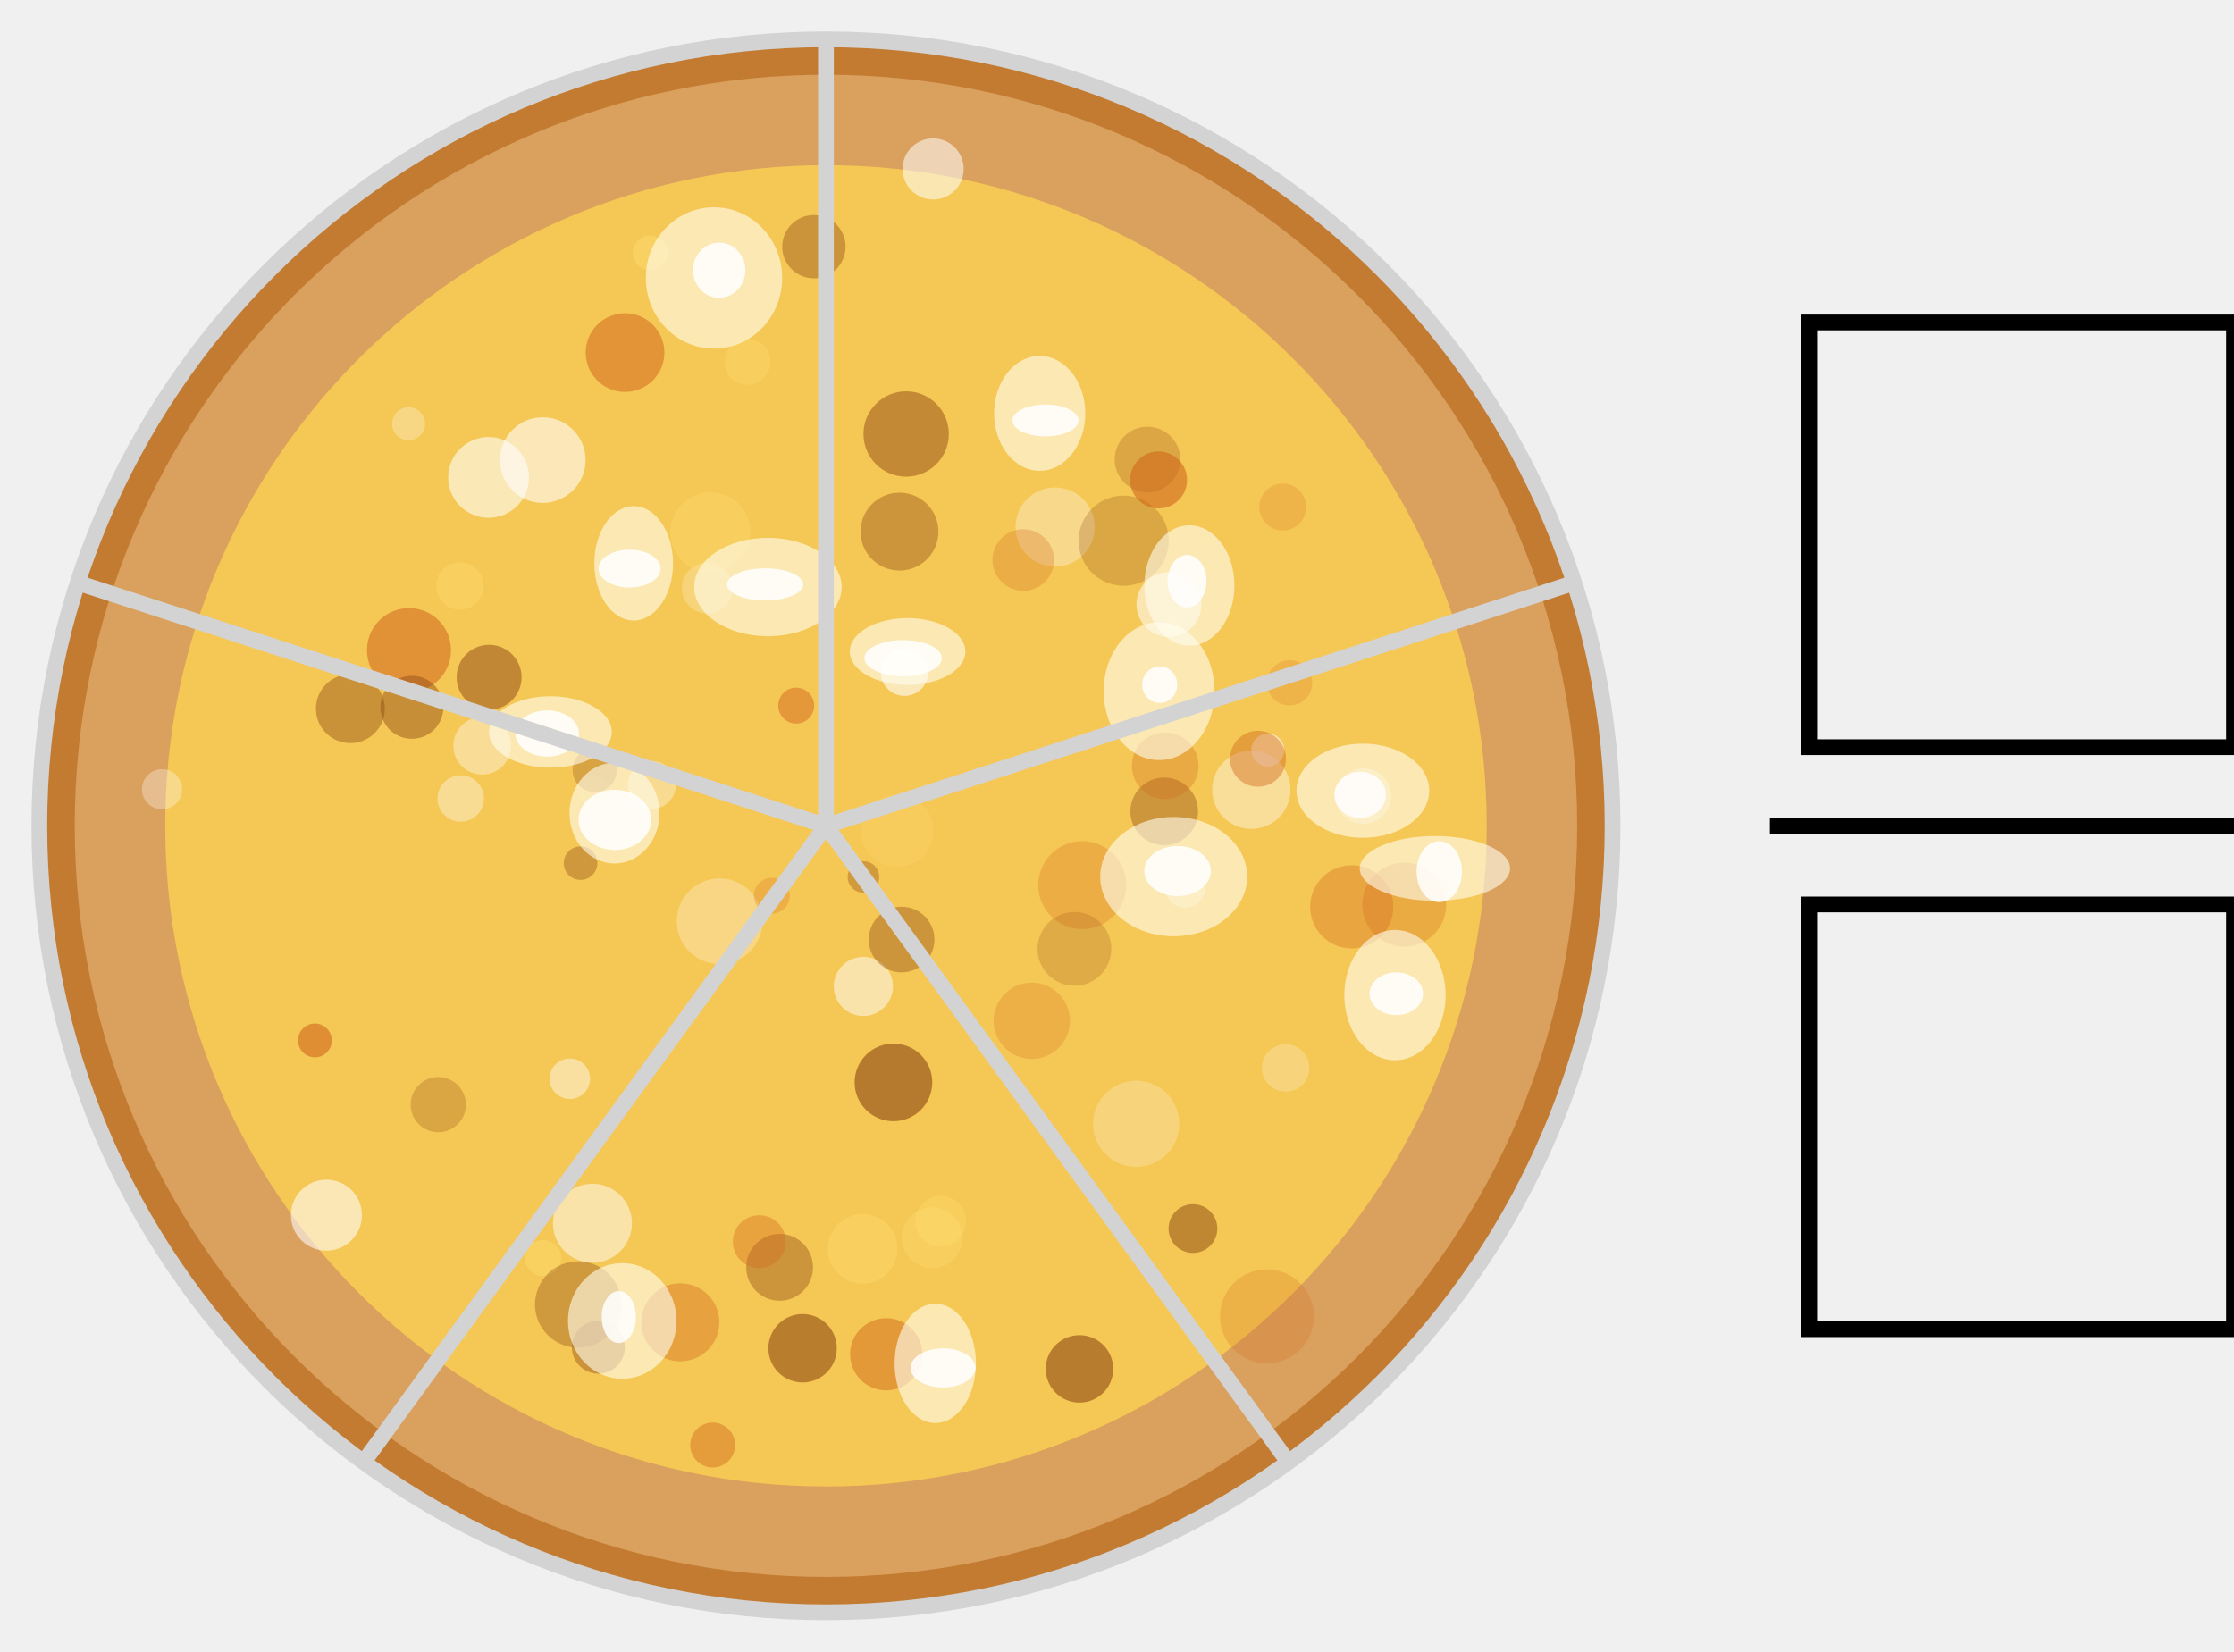
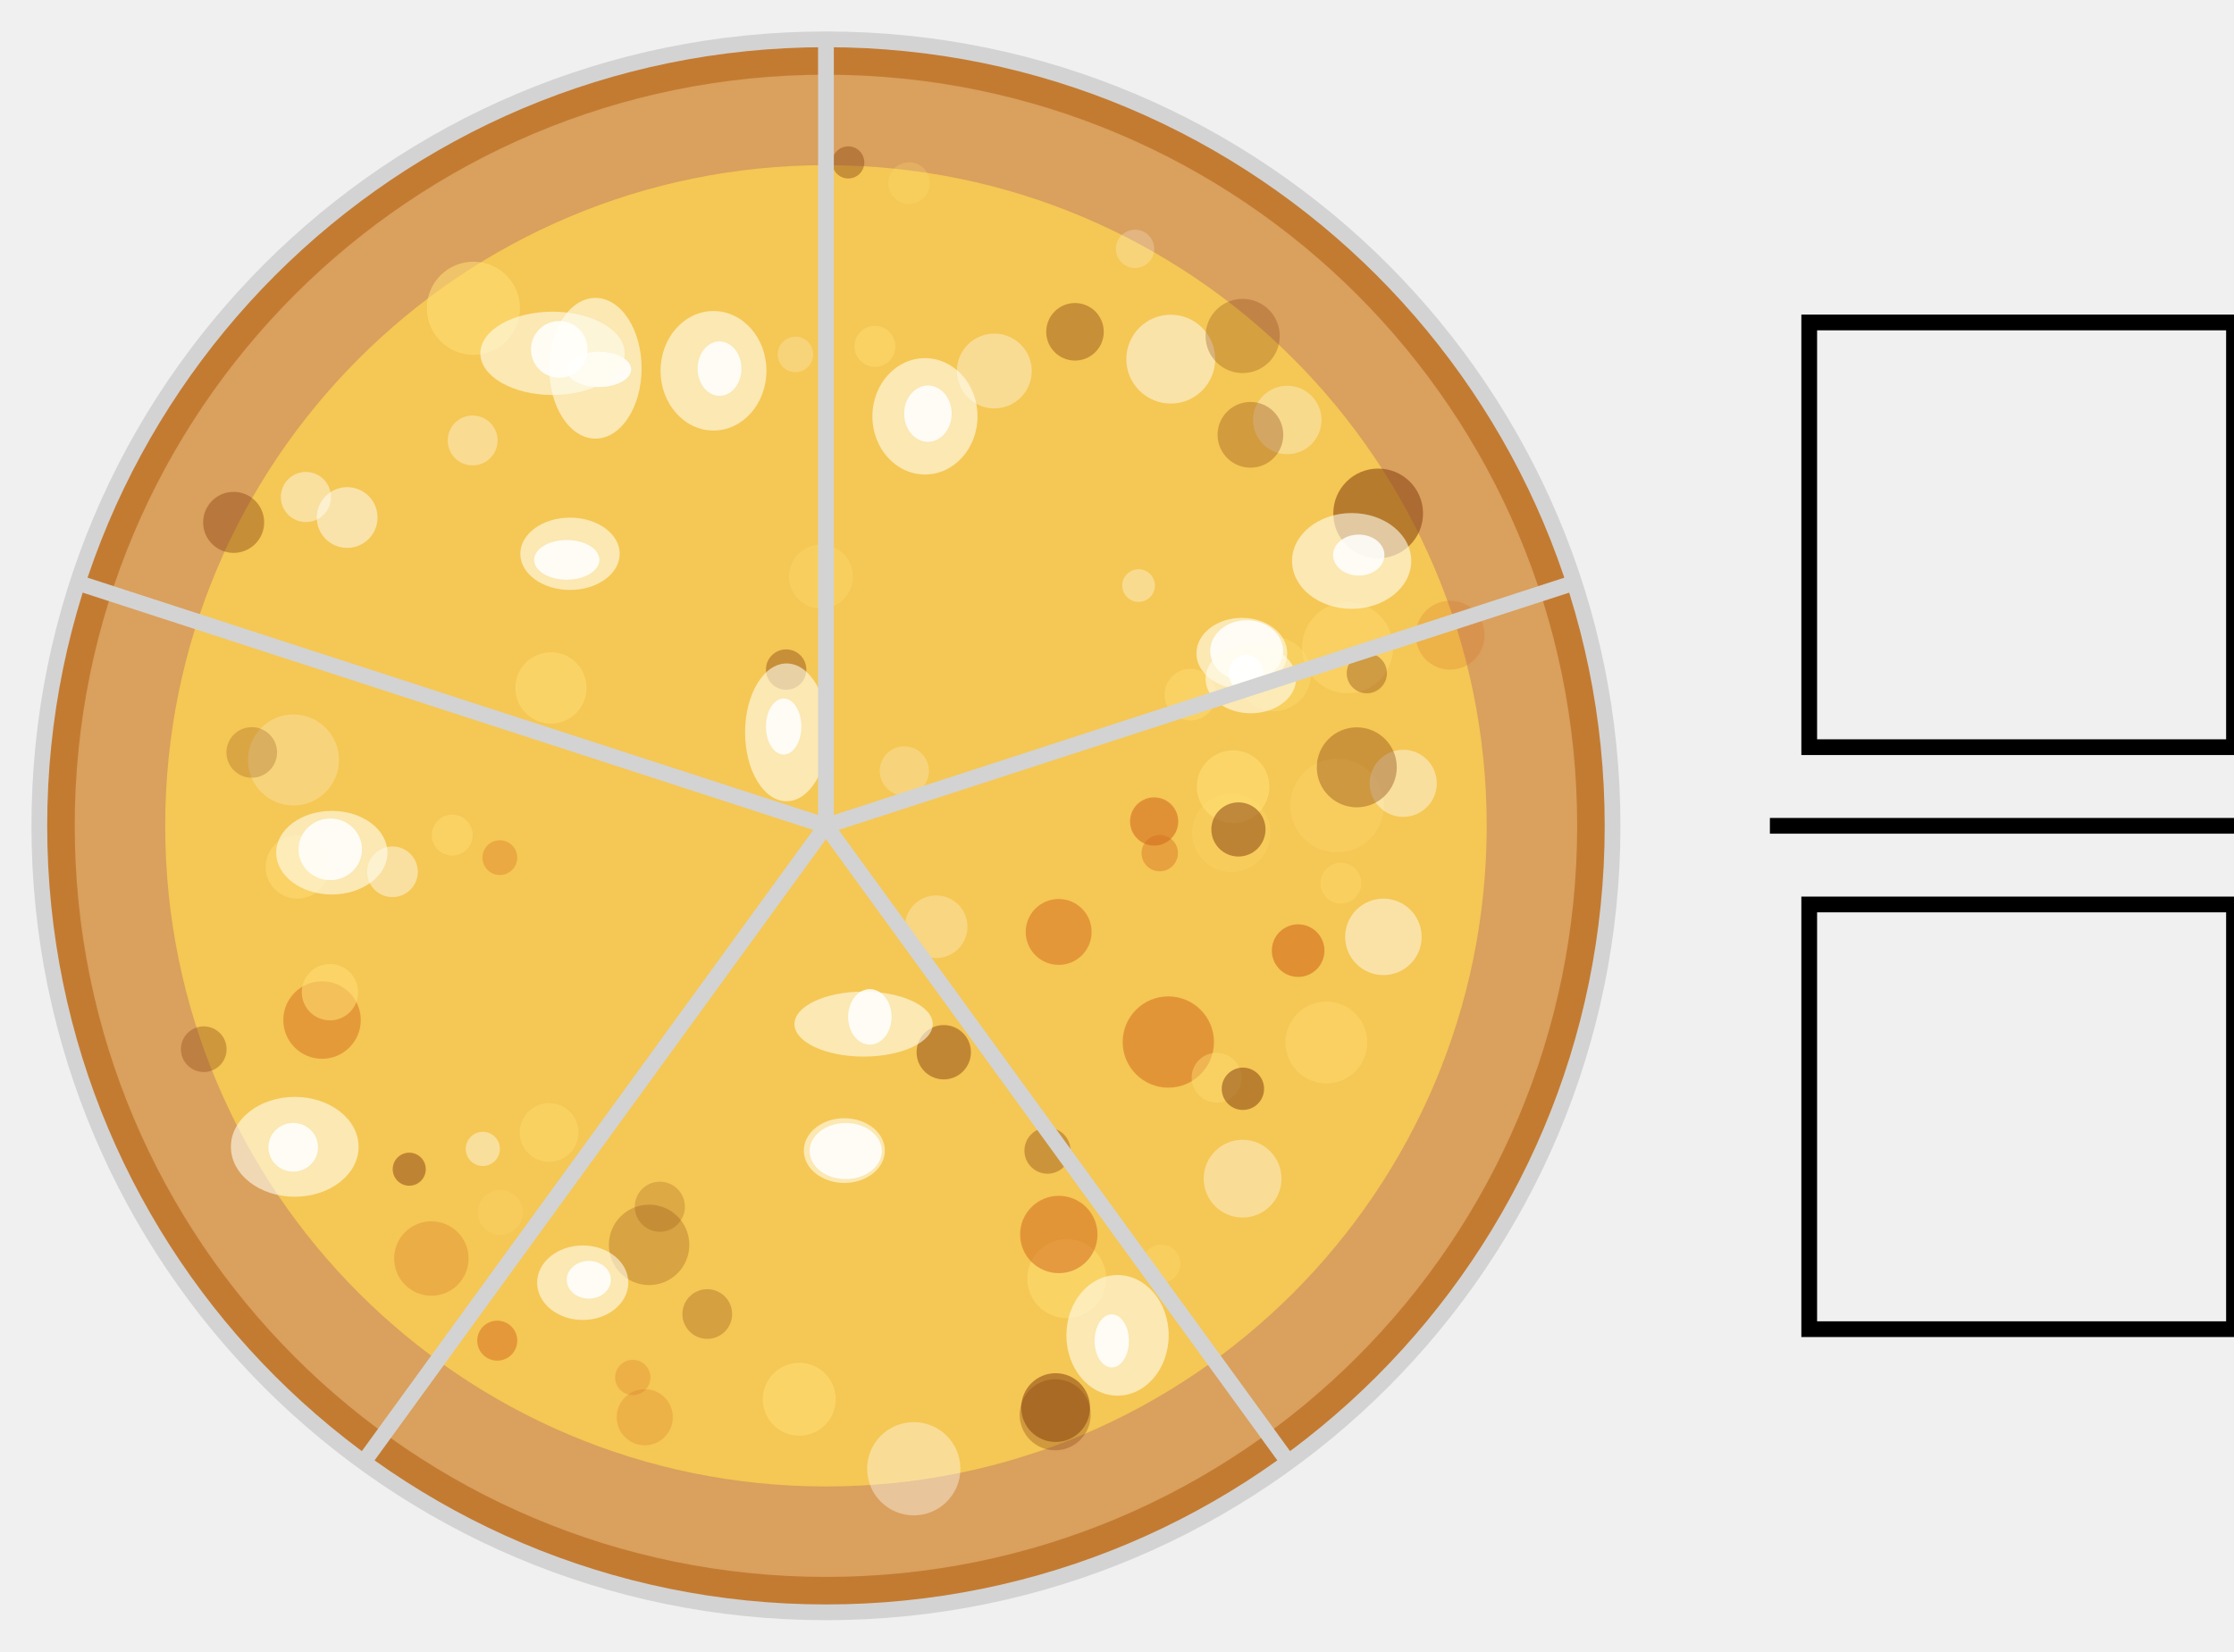
<svg xmlns="http://www.w3.org/2000/svg" xmlns:xlink="http://www.w3.org/1999/xlink" width="284.0" height="210" viewBox="0 0 284.0 210">
  <defs>
-     <clipPath id="clip-4527345488-4462371024">
+     <clipPath id="clip-4530671440-4465690576">
      <circle cx="105.0" cy="105.0" r="100" fill="none" />
    </clipPath>
  </defs>
  <g>
    <circle cx="105.0" cy="105.0" r="100" fill="#F5C754" />
-     <use xlink:href="#clip-4527345488-4462371024" />
-     <g clip-path="url(#clip-4527345488-4462371024)">
+     <use xlink:href="#clip-4530671440-4465690576" />
+     <g clip-path="url(#clip-4530671440-4465690576)">
      <circle cx="105.0" cy="105.0" r="92" stroke="#DAA05D" stroke-width="16" fill="none" />
      <circle cx="105.0" cy="105.0" r="98" stroke="#C37B32" stroke-width="5" fill="none" />
-       <circle cx="119.587" cy="155.266" r="3.226" fill="#FFDE75" fill-opacity="0.279" />
-       <circle cx="114.349" cy="67.594" r="4.949" fill="#8B4513" fill-opacity="0.386" />
-       <circle cx="20.597" cy="100.349" r="2.553" fill="#FFFFFF" fill-opacity="0.311" />
-       <circle cx="113.579" cy="137.623" r="4.936" fill="#8B4513" fill-opacity="0.587" />
-       <circle cx="102.031" cy="171.426" r="4.349" fill="#8B4513" fill-opacity="0.568" />
-       <circle cx="75.315" cy="155.531" r="5.022" fill="#FFFFFF" fill-opacity="0.496" />
-       <circle cx="109.755" cy="125.421" r="3.763" fill="#FFFFFF" fill-opacity="0.502" />
-       <circle cx="73.805" cy="109.748" r="2.134" fill="#8B4513" fill-opacity="0.362" />
-       <circle cx="51.995" cy="82.666" r="5.343" fill="#D2691E" fill-opacity="0.565" />
-       <circle cx="90.604" cy="183.732" r="2.855" fill="#D2691E" fill-opacity="0.442" />
-       <circle cx="91.48" cy="117.137" r="5.449" fill="#FFFFFF" fill-opacity="0.277" />
-       <circle cx="151.655" cy="156.206" r="3.099" fill="#8B4513" fill-opacity="0.494" />
-       <circle cx="134.132" cy="67.009" r="5.03" fill="#FFFFFF" fill-opacity="0.322" />
-       <circle cx="148.601" cy="76.851" r="4.127" fill="#FFFFFF" fill-opacity="0.551" />
-       <circle cx="136.59" cy="120.645" r="4.686" fill="#8B4513" fill-opacity="0.218" />
-       <circle cx="82.857" cy="99.811" r="3.055" fill="#FFFFFF" fill-opacity="0.35" />
-       <circle cx="95.032" cy="46.007" r="2.92" fill="#FFDE75" fill-opacity="0.326" />
-       <circle cx="69.046" cy="159.961" r="2.297" fill="#FFDE75" fill-opacity="0.405" />
-       <circle cx="109.66" cy="158.787" r="4.426" fill="#FFDE75" fill-opacity="0.378" />
-       <circle cx="137.229" cy="174.048" r="4.288" fill="#8B4513" fill-opacity="0.58" />
-       <circle cx="68.999" cy="58.5" r="5.446" fill="#FFFFFF" fill-opacity="0.577" />
-       <circle cx="148.004" cy="103.158" r="4.299" fill="#8B4513" fill-opacity="0.374" />
-       <circle cx="161.066" cy="167.367" r="5.969" fill="#D2691E" fill-opacity="0.225" />
-       <circle cx="76.067" cy="171.286" r="3.371" fill="#8B4513" fill-opacity="0.409" />
-       <circle cx="130.085" cy="71.201" r="3.914" fill="#D2691E" fill-opacity="0.27" />
-       <circle cx="159.078" cy="100.41" r="4.98" fill="#FFFFFF" fill-opacity="0.41" />
-       <circle cx="75.484" cy="100.545" r="2.017" fill="#FFDE75" fill-opacity="0.304" />
-       <circle cx="89.909" cy="74.801" r="3.226" fill="#FFFFFF" fill-opacity="0.223" />
-       <circle cx="86.489" cy="168.126" r="4.958" fill="#D2691E" fill-opacity="0.398" />
-       <circle cx="148.128" cy="97.374" r="4.236" fill="#D2691E" fill-opacity="0.316" />
-       <circle cx="109.767" cy="111.501" r="2.005" fill="#8B4513" fill-opacity="0.343" />
-       <circle cx="58.57" cy="101.532" r="2.951" fill="#FFFFFF" fill-opacity="0.377" />
-       <circle cx="52.361" cy="89.929" r="4.006" fill="#8B4513" fill-opacity="0.431" />
-       <circle cx="144.44" cy="142.888" r="5.48" fill="#FFFFFF" fill-opacity="0.233" />
-       <circle cx="75.598" cy="97.916" r="2.804" fill="#8B4513" fill-opacity="0.28" />
-       <circle cx="51.941" cy="53.884" r="2.098" fill="#FFFFFF" fill-opacity="0.285" />
-       <circle cx="171.84" cy="115.301" r="5.287" fill="#D2691E" fill-opacity="0.37" />
-       <circle cx="82.667" cy="32.166" r="2.221" fill="#FFDE75" fill-opacity="0.429" />
-       <circle cx="98.127" cy="113.884" r="2.281" fill="#D2691E" fill-opacity="0.253" />
-       <circle cx="62.178" cy="86.111" r="4.127" fill="#8B4513" fill-opacity="0.486" />
-       <circle cx="99.111" cy="161.133" r="4.247" fill="#8B4513" fill-opacity="0.383" />
-       <circle cx="79.46" cy="44.831" r="5.003" fill="#D2691E" fill-opacity="0.541" />
-       <circle cx="178.515" cy="115.026" r="5.333" fill="#D2691E" fill-opacity="0.298" />
-       <circle cx="163.948" cy="86.816" r="2.876" fill="#D2691E" fill-opacity="0.201" />
-       <circle cx="101.218" cy="89.717" r="2.283" fill="#D2691E" fill-opacity="0.499" />
-       <circle cx="118.623" cy="21.483" r="3.886" fill="#FFFFFF" fill-opacity="0.546" />
-       <circle cx="61.297" cy="94.816" r="3.67" fill="#FFFFFF" fill-opacity="0.39" />
-       <circle cx="62.111" cy="60.702" r="5.139" fill="#FFFFFF" fill-opacity="0.579" />
-       <circle cx="163.439" cy="135.784" r="3.011" fill="#FFFFFF" fill-opacity="0.234" />
-       <circle cx="55.718" cy="140.451" r="3.509" fill="#8B4513" fill-opacity="0.25" />
-       <circle cx="40.035" cy="132.287" r="2.148" fill="#D2691E" fill-opacity="0.595" />
-       <circle cx="145.875" cy="58.424" r="4.168" fill="#8B4513" fill-opacity="0.251" />
-       <circle cx="112.657" cy="172.191" r="4.59" fill="#D2691E" fill-opacity="0.488" />
-       <circle cx="118.508" cy="157.359" r="3.872" fill="#FFDE75" fill-opacity="0.338" />
-       <circle cx="44.54" cy="90.105" r="4.378" fill="#8B4513" fill-opacity="0.414" />
-       <circle cx="142.845" cy="68.747" r="5.731" fill="#8B4513" fill-opacity="0.24" />
-       <circle cx="114.989" cy="85.451" r="3.029" fill="#FFFFFF" fill-opacity="0.589" />
-       <circle cx="41.495" cy="154.504" r="4.513" fill="#FFFFFF" fill-opacity="0.573" />
-       <circle cx="115.196" cy="55.183" r="5.426" fill="#8B4513" fill-opacity="0.469" />
-       <circle cx="96.523" cy="157.871" r="3.361" fill="#D2691E" fill-opacity="0.378" />
-       <circle cx="163.064" cy="64.468" r="2.978" fill="#D2691E" fill-opacity="0.202" />
-       <circle cx="173.328" cy="101.218" r="3.528" fill="#FFFFFF" fill-opacity="0.293" />
-       <circle cx="150.659" cy="112.879" r="2.55" fill="#FFFFFF" fill-opacity="0.288" />
-       <circle cx="72.44" cy="137.159" r="2.574" fill="#FFFFFF" fill-opacity="0.448" />
-       <circle cx="58.464" cy="74.507" r="3.015" fill="#FFDE75" fill-opacity="0.364" />
-       <circle cx="161.168" cy="95.361" r="2.088" fill="#FFFFFF" fill-opacity="0.555" />
-       <circle cx="114.615" cy="119.46" r="4.176" fill="#8B4513" fill-opacity="0.381" />
-       <circle cx="147.285" cy="61.021" r="3.622" fill="#D2691E" fill-opacity="0.597" />
-       <circle cx="103.47" cy="31.365" r="4.025" fill="#8B4513" fill-opacity="0.394" />
-       <circle cx="73.501" cy="165.858" r="5.489" fill="#8B4513" fill-opacity="0.348" />
-       <circle cx="137.58" cy="112.543" r="5.59" fill="#D2691E" fill-opacity="0.281" />
-       <circle cx="159.919" cy="96.475" r="3.557" fill="#D2691E" fill-opacity="0.426" />
-       <circle cx="131.169" cy="129.788" r="4.849" fill="#D2691E" fill-opacity="0.243" />
-       <circle cx="90.301" cy="67.685" r="5.098" fill="#FFDE75" fill-opacity="0.333" />
-       <circle cx="114.067" cy="105.62" r="4.591" fill="#FFDE75" fill-opacity="0.25" />
-       <ellipse cx="97.626" cy="74.636" rx="9.373" ry="6.257" fill="#FFFDF0" fill-opacity="0.6" />
-       <ellipse cx="97.27" cy="74.308" rx="4.841" ry="2.049" fill="#FFFFFF" fill-opacity="0.85" />
-       <ellipse cx="90.769" cy="35.337" rx="8.67" ry="8.984" fill="#FFFDF0" fill-opacity="0.6" />
-       <ellipse cx="91.427" cy="34.357" rx="3.331" ry="3.513" fill="#FFFFFF" fill-opacity="0.85" />
-       <ellipse cx="147.352" cy="87.879" rx="7.049" ry="8.764" fill="#FFFDF0" fill-opacity="0.6" />
-       <ellipse cx="147.431" cy="87.056" rx="2.231" ry="2.328" fill="#FFFFFF" fill-opacity="0.85" />
-       <ellipse cx="173.254" cy="100.535" rx="8.44" ry="5.988" fill="#FFFDF0" fill-opacity="0.6" />
-       <ellipse cx="172.905" cy="101.065" rx="3.278" ry="2.938" fill="#FFFFFF" fill-opacity="0.85" />
-       <ellipse cx="177.336" cy="126.524" rx="6.443" ry="8.283" fill="#FFFDF0" fill-opacity="0.6" />
-       <ellipse cx="177.508" cy="126.354" rx="3.399" ry="2.722" fill="#FFFFFF" fill-opacity="0.85" />
-       <ellipse cx="115.376" cy="82.838" rx="7.35" ry="4.251" fill="#FFFDF0" fill-opacity="0.6" />
-       <ellipse cx="114.811" cy="83.683" rx="4.928" ry="2.299" fill="#FFFFFF" fill-opacity="0.85" />
-       <ellipse cx="182.411" cy="110.416" rx="9.556" ry="4.117" fill="#FFFDF0" fill-opacity="0.6" />
-       <ellipse cx="182.974" cy="110.83" rx="2.889" ry="3.874" fill="#FFFFFF" fill-opacity="0.85" />
-       <ellipse cx="151.208" cy="74.443" rx="5.723" ry="7.65" fill="#FFFDF0" fill-opacity="0.6" />
-       <ellipse cx="150.911" cy="73.895" rx="2.477" ry="3.339" fill="#FFFFFF" fill-opacity="0.85" />
-       <ellipse cx="132.171" cy="52.559" rx="5.8" ry="7.306" fill="#FFFDF0" fill-opacity="0.6" />
-       <ellipse cx="132.906" cy="53.461" rx="4.213" ry="2.023" fill="#FFFFFF" fill-opacity="0.85" />
-       <ellipse cx="78.119" cy="103.386" rx="5.726" ry="6.406" fill="#FFFDF0" fill-opacity="0.6" />
-       <ellipse cx="78.163" cy="104.247" rx="4.619" ry="3.825" fill="#FFFFFF" fill-opacity="0.85" />
-       <ellipse cx="69.969" cy="93.064" rx="7.807" ry="4.541" fill="#FFFDF0" fill-opacity="0.6" />
-       <ellipse cx="69.564" cy="93.266" rx="4.046" ry="2.941" fill="#FFFFFF" fill-opacity="0.85" />
-       <ellipse cx="118.898" cy="173.349" rx="5.169" ry="7.584" fill="#FFFDF0" fill-opacity="0.6" />
-       <ellipse cx="119.884" cy="173.926" rx="4.126" ry="2.488" fill="#FFFFFF" fill-opacity="0.85" />
-       <ellipse cx="80.56" cy="71.624" rx="5.007" ry="7.274" fill="#FFFDF0" fill-opacity="0.6" />
-       <ellipse cx="80.035" cy="72.294" rx="3.951" ry="2.406" fill="#FFFFFF" fill-opacity="0.85" />
-       <ellipse cx="149.209" cy="111.46" rx="9.345" ry="7.585" fill="#FFFDF0" fill-opacity="0.6" />
-       <ellipse cx="149.697" cy="110.749" rx="4.233" ry="3.187" fill="#FFFFFF" fill-opacity="0.85" />
-       <ellipse cx="79.105" cy="167.953" rx="6.898" ry="7.351" fill="#FFFDF0" fill-opacity="0.6" />
-       <ellipse cx="78.67" cy="167.458" rx="2.177" ry="3.307" fill="#FFFFFF" fill-opacity="0.85" />
+       <circle cx="70.04" cy="87.465" r="4.534" fill="#FFDE75" fill-opacity="0.547" />
+       <circle cx="25.903" cy="133.402" r="2.902" fill="#8B4513" fill-opacity="0.367" />
+       <circle cx="146.723" cy="104.447" r="3.063" fill="#D2691E" fill-opacity="0.569" />
+       <circle cx="148.833" cy="45.664" r="5.648" fill="#FFFFFF" fill-opacity="0.495" />
+       <circle cx="83.882" cy="153.432" r="3.183" fill="#8B4513" fill-opacity="0.231" />
+       <circle cx="111.224" cy="44.035" r="2.606" fill="#FFDE75" fill-opacity="0.486" />
+       <circle cx="168.616" cy="132.549" r="5.212" fill="#FFDE75" fill-opacity="0.434" />
+       <circle cx="69.805" cy="143.992" r="3.737" fill="#FFDE75" fill-opacity="0.423" />
+       <circle cx="81.967" cy="180.195" r="3.561" fill="#D2691E" fill-opacity="0.231" />
+       <circle cx="119.014" cy="117.832" r="3.981" fill="#FFFFFF" fill-opacity="0.269" />
+       <circle cx="170.46" cy="112.291" r="2.602" fill="#FFDE75" fill-opacity="0.356" />
+       <circle cx="151.324" cy="88.321" r="3.29" fill="#FFDE75" fill-opacity="0.465" />
+       <circle cx="163.646" cy="53.399" r="4.35" fill="#FFFFFF" fill-opacity="0.334" />
+       <circle cx="104.364" cy="73.308" r="4.066" fill="#FFDE75" fill-opacity="0.337" />
+       <circle cx="61.378" cy="146.079" r="2.173" fill="#FFFFFF" fill-opacity="0.422" />
+       <circle cx="54.838" cy="160.015" r="4.726" fill="#D2691E" fill-opacity="0.278" />
+       <circle cx="171.306" cy="82.352" r="5.8" fill="#FFDE75" fill-opacity="0.398" />
+       <circle cx="60.186" cy="39.198" r="5.925" fill="#FFDE75" fill-opacity="0.564" />
+       <circle cx="63.597" cy="154.151" r="2.859" fill="#FFDE75" fill-opacity="0.239" />
+       <circle cx="169.982" cy="102.423" r="5.963" fill="#FFDE75" fill-opacity="0.305" />
+       <circle cx="29.704" cy="66.418" r="3.879" fill="#8B4513" fill-opacity="0.43" />
+       <circle cx="157.965" cy="149.862" r="4.943" fill="#FFFFFF" fill-opacity="0.388" />
+       <circle cx="173.76" cy="85.596" r="2.553" fill="#8B4513" fill-opacity="0.375" />
+       <circle cx="49.893" cy="110.846" r="3.221" fill="#FFFFFF" fill-opacity="0.447" />
+       <circle cx="147.631" cy="160.683" r="2.445" fill="#FFDE75" fill-opacity="0.321" />
+       <circle cx="134.584" cy="118.494" r="4.187" fill="#D2691E" fill-opacity="0.511" />
+       <circle cx="148.524" cy="132.49" r="5.801" fill="#D2691E" fill-opacity="0.52" />
+       <circle cx="154.658" cy="137.029" r="3.168" fill="#FFDE75" fill-opacity="0.442" />
+       <circle cx="99.939" cy="85.136" r="2.567" fill="#8B4513" fill-opacity="0.426" />
+       <circle cx="63.545" cy="109.046" r="2.208" fill="#D2691E" fill-opacity="0.311" />
+       <circle cx="178.386" cy="99.597" r="4.266" fill="#FFFFFF" fill-opacity="0.432" />
+       <circle cx="114.963" cy="98.021" r="3.127" fill="#FFFFFF" fill-opacity="0.228" />
+       <circle cx="136.66" cy="42.188" r="3.657" fill="#8B4513" fill-opacity="0.429" />
+       <circle cx="144.297" cy="31.642" r="2.438" fill="#FFFFFF" fill-opacity="0.226" />
+       <circle cx="40.94" cy="129.696" r="4.926" fill="#D2691E" fill-opacity="0.472" />
+       <circle cx="184.355" cy="80.765" r="4.375" fill="#D2691E" fill-opacity="0.22" />
+       <circle cx="134.138" cy="179.884" r="4.515" fill="#8B4513" fill-opacity="0.344" />
+       <circle cx="126.403" cy="47.173" r="4.757" fill="#FFFFFF" fill-opacity="0.371" />
+       <circle cx="135.612" cy="162.575" r="5.021" fill="#FFDE75" fill-opacity="0.517" />
+       <circle cx="89.912" cy="167.074" r="3.158" fill="#8B4513" fill-opacity="0.299" />
+       <circle cx="134.602" cy="156.961" r="4.917" fill="#D2691E" fill-opacity="0.535" />
+       <circle cx="80.444" cy="175.14" r="2.24" fill="#D2691E" fill-opacity="0.24" />
+       <circle cx="156.76" cy="100.023" r="4.62" fill="#FFDE75" fill-opacity="0.593" />
+       <circle cx="82.518" cy="158.279" r="5.111" fill="#8B4513" fill-opacity="0.281" />
+       <circle cx="52.026" cy="148.66" r="2.102" fill="#8B4513" fill-opacity="0.505" />
+       <circle cx="172.483" cy="97.563" r="5.084" fill="#8B4513" fill-opacity="0.392" />
+       <circle cx="175.201" cy="65.28" r="5.703" fill="#8B4513" fill-opacity="0.584" />
+       <circle cx="158.964" cy="55.285" r="4.176" fill="#8B4513" fill-opacity="0.338" />
+       <circle cx="144.744" cy="74.454" r="2.076" fill="#FFFFFF" fill-opacity="0.352" />
+       <circle cx="161.928" cy="85.712" r="4.732" fill="#FFDE75" fill-opacity="0.35" />
+       <circle cx="41.948" cy="126.148" r="3.585" fill="#FFDE75" fill-opacity="0.56" />
+       <circle cx="70.572" cy="44" r="2.822" fill="#FFDE75" fill-opacity="0.46" />
+       <circle cx="133.163" cy="146.3" r="2.933" fill="#8B4513" fill-opacity="0.388" />
+       <circle cx="134.197" cy="178.968" r="4.37" fill="#8B4513" fill-opacity="0.565" />
+       <circle cx="156.529" cy="105.899" r="4.992" fill="#FFDE75" fill-opacity="0.236" />
+       <circle cx="37.306" cy="96.626" r="5.787" fill="#FFFFFF" fill-opacity="0.229" />
+       <circle cx="57.49" cy="106.181" r="2.602" fill="#FFDE75" fill-opacity="0.488" />
+       <circle cx="157.438" cy="105.462" r="3.443" fill="#8B4513" fill-opacity="0.536" />
+       <circle cx="107.835" cy="20.651" r="2.042" fill="#8B4513" fill-opacity="0.426" />
+       <circle cx="115.567" cy="23.29" r="2.659" fill="#FFDE75" fill-opacity="0.249" />
+       <circle cx="37.797" cy="110.235" r="4.032" fill="#FFDE75" fill-opacity="0.524" />
+       <circle cx="38.885" cy="63.19" r="3.188" fill="#FFFFFF" fill-opacity="0.44" />
+       <circle cx="116.165" cy="186.747" r="5.929" fill="#FFFFFF" fill-opacity="0.385" />
+       <circle cx="165.026" cy="120.868" r="3.342" fill="#D2691E" fill-opacity="0.592" />
+       <circle cx="101.12" cy="45.062" r="2.256" fill="#FFFFFF" fill-opacity="0.221" />
+       <circle cx="119.976" cy="133.788" r="3.455" fill="#8B4513" fill-opacity="0.49" />
+       <circle cx="63.214" cy="170.46" r="2.542" fill="#D2691E" fill-opacity="0.49" />
+       <circle cx="44.133" cy="65.801" r="3.862" fill="#FFFFFF" fill-opacity="0.502" />
+       <circle cx="157.975" cy="42.718" r="4.716" fill="#8B4513" fill-opacity="0.298" />
+       <circle cx="101.605" cy="177.91" r="4.639" fill="#FFDE75" fill-opacity="0.578" />
+       <circle cx="147.434" cy="108.47" r="2.31" fill="#D2691E" fill-opacity="0.41" />
+       <circle cx="32.006" cy="95.671" r="3.217" fill="#8B4513" fill-opacity="0.256" />
+       <circle cx="175.867" cy="119.12" r="4.861" fill="#FFFFFF" fill-opacity="0.486" />
+       <circle cx="158.005" cy="138.435" r="2.692" fill="#8B4513" fill-opacity="0.549" />
+       <circle cx="60.086" cy="56.003" r="3.175" fill="#FFFFFF" fill-opacity="0.358" />
+       <ellipse cx="75.696" cy="46.824" rx="5.869" ry="8.95" fill="#FFFDF0" fill-opacity="0.6" />
+       <ellipse cx="76.137" cy="46.967" rx="4.101" ry="2.242" fill="#FFFFFF" fill-opacity="0.85" />
+       <ellipse cx="142.068" cy="169.784" rx="6.504" ry="7.672" fill="#FFFDF0" fill-opacity="0.6" />
+       <ellipse cx="141.334" cy="170.491" rx="2.181" ry="3.376" fill="#FFFFFF" fill-opacity="0.85" />
+       <ellipse cx="90.704" cy="47.143" rx="6.732" ry="7.601" fill="#FFFDF0" fill-opacity="0.6" />
+       <ellipse cx="91.47" cy="46.871" rx="2.783" ry="3.459" fill="#FFFFFF" fill-opacity="0.85" />
+       <ellipse cx="72.464" cy="70.413" rx="6.321" ry="4.6" fill="#FFFDF0" fill-opacity="0.6" />
+       <ellipse cx="72.052" cy="71.185" rx="4.15" ry="2.523" fill="#FFFFFF" fill-opacity="0.85" />
+       <ellipse cx="107.336" cy="146.293" rx="5.151" ry="4.116" fill="#FFFDF0" fill-opacity="0.6" />
+       <ellipse cx="107.513" cy="146.351" rx="4.588" ry="3.568" fill="#FFFFFF" fill-opacity="0.85" />
+       <ellipse cx="70.24" cy="44.926" rx="9.177" ry="5.299" fill="#FFFDF0" fill-opacity="0.6" />
+       <ellipse cx="71.091" cy="44.421" rx="3.594" ry="3.608" fill="#FFFFFF" fill-opacity="0.85" />
+       <ellipse cx="42.183" cy="108.416" rx="7.072" ry="5.317" fill="#FFFDF0" fill-opacity="0.6" />
+       <ellipse cx="41.985" cy="107.99" rx="4.03" ry="3.919" fill="#FFFFFF" fill-opacity="0.85" />
+       <ellipse cx="37.472" cy="145.813" rx="8.119" ry="6.35" fill="#FFFDF0" fill-opacity="0.6" />
+       <ellipse cx="37.276" cy="145.871" rx="3.155" ry="3.096" fill="#FFFFFF" fill-opacity="0.85" />
+       <ellipse cx="157.87" cy="83.07" rx="5.773" ry="4.512" fill="#FFFDF0" fill-opacity="0.6" />
+       <ellipse cx="158.481" cy="82.757" rx="4.633" ry="3.897" fill="#FFFFFF" fill-opacity="0.85" />
+       <ellipse cx="159.008" cy="86.303" rx="5.752" ry="4.39" fill="#FFFDF0" fill-opacity="0.6" />
+       <ellipse cx="158.379" cy="85.588" rx="2.189" ry="2.328" fill="#FFFFFF" fill-opacity="0.85" />
+       <ellipse cx="99.994" cy="93.116" rx="5.277" ry="8.761" fill="#FFFDF0" fill-opacity="0.6" />
+       <ellipse cx="99.623" cy="92.376" rx="2.25" ry="3.563" fill="#FFFFFF" fill-opacity="0.85" />
+       <ellipse cx="171.829" cy="71.322" rx="7.579" ry="6.088" fill="#FFFDF0" fill-opacity="0.6" />
+       <ellipse cx="172.733" cy="70.577" rx="3.266" ry="2.606" fill="#FFFFFF" fill-opacity="0.85" />
+       <ellipse cx="109.783" cy="130.209" rx="8.791" ry="4.134" fill="#FFFDF0" fill-opacity="0.6" />
+       <ellipse cx="110.579" cy="129.293" rx="2.762" ry="3.53" fill="#FFFFFF" fill-opacity="0.85" />
+       <ellipse cx="117.586" cy="52.935" rx="6.684" ry="7.4" fill="#FFFDF0" fill-opacity="0.6" />
+       <ellipse cx="117.962" cy="52.596" rx="3.019" ry="3.579" fill="#FFFFFF" fill-opacity="0.85" />
+       <ellipse cx="74.079" cy="163.092" rx="5.798" ry="4.74" fill="#FFFDF0" fill-opacity="0.6" />
+       <ellipse cx="74.852" cy="162.72" rx="2.807" ry="2.396" fill="#FFFFFF" fill-opacity="0.85" />
    </g>
    <path d="M105.0,105.0 L105.0,5.0" stroke="lightgray" stroke-width="2" />
    <path d="M105.0,105.0 L200.106,74.098" stroke="lightgray" stroke-width="2" />
    <path d="M105.0,105.0 L163.779,185.902" stroke="lightgray" stroke-width="2" />
    <path d="M105.0,105.0 L46.221,185.902" stroke="lightgray" stroke-width="2" />
    <path d="M105.0,105.0 L9.894,74.098" stroke="lightgray" stroke-width="2" />
    <circle cx="105.0" cy="105.0" r="100" fill="none" stroke="lightgray" stroke-width="2" />
    <rect x="230.0" y="41.0" width="54.0" height="54.0" fill="none" stroke="black" stroke-width="2" />
    <rect x="230.0" y="115.0" width="54.0" height="54.0" fill="none" stroke="black" stroke-width="2" />
    <path d="M225.0,105.0 L289.0,105.0" stroke="black" stroke-width="2" />
  </g>
</svg>
